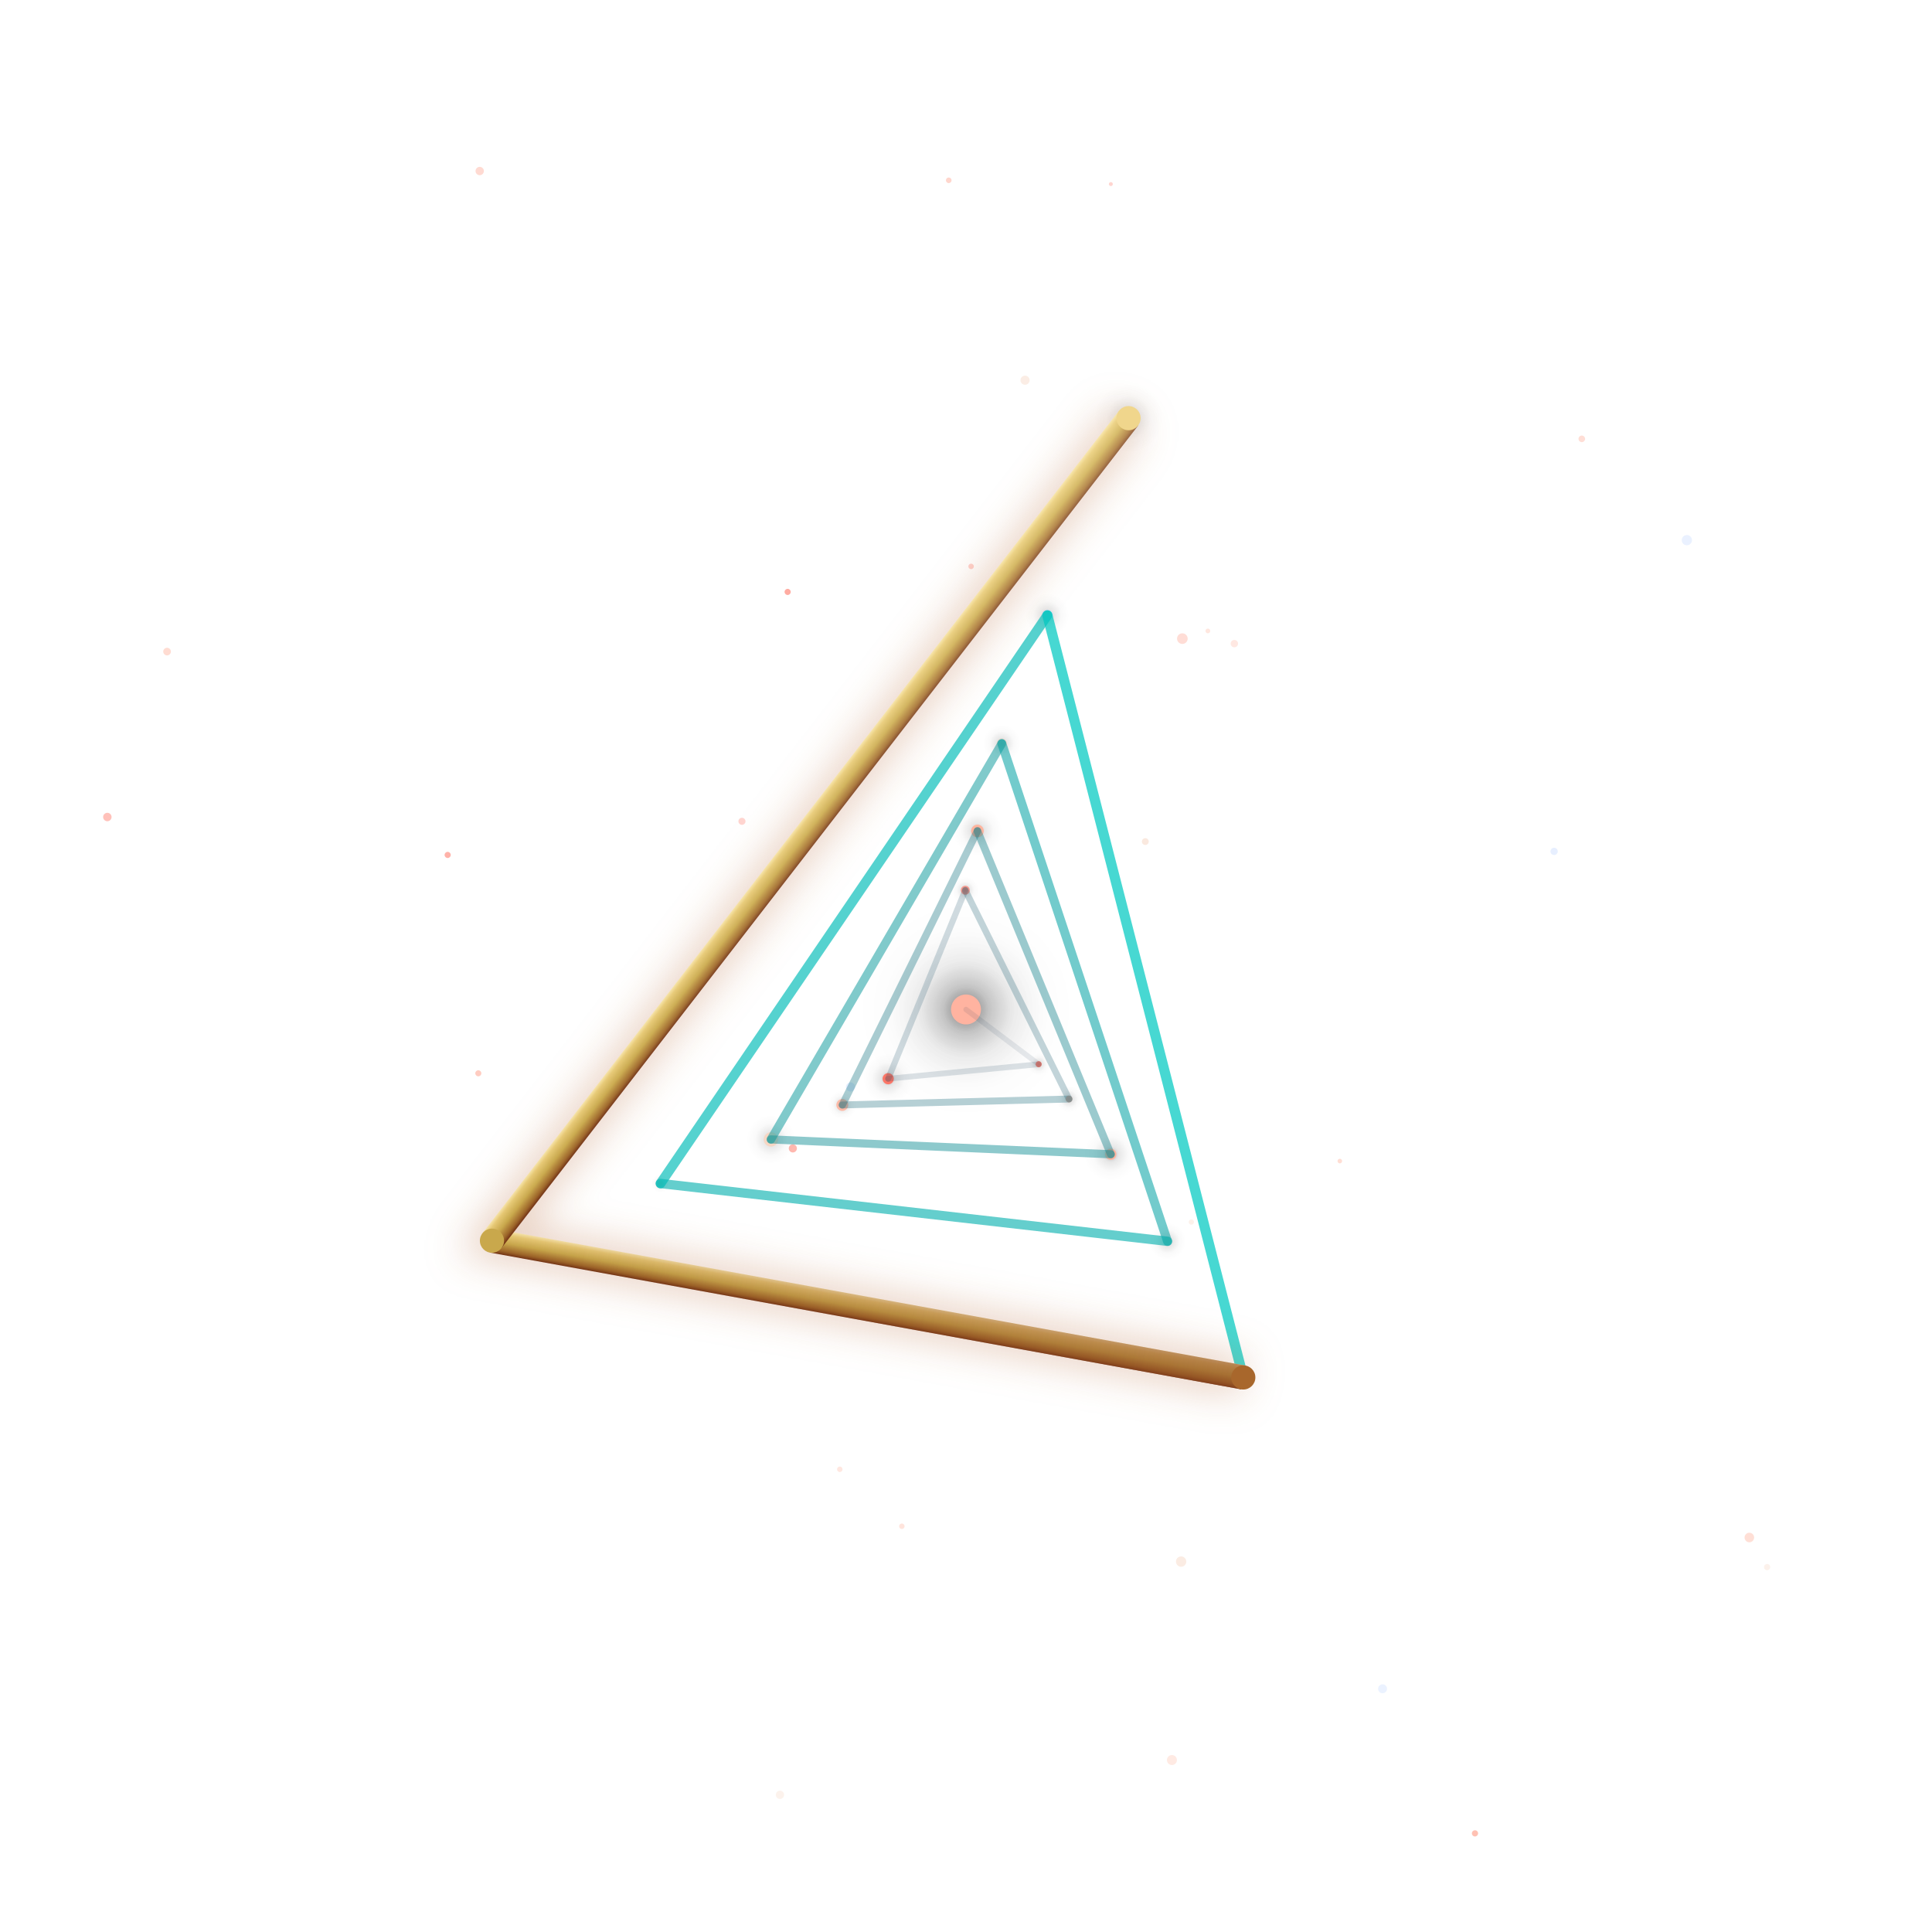
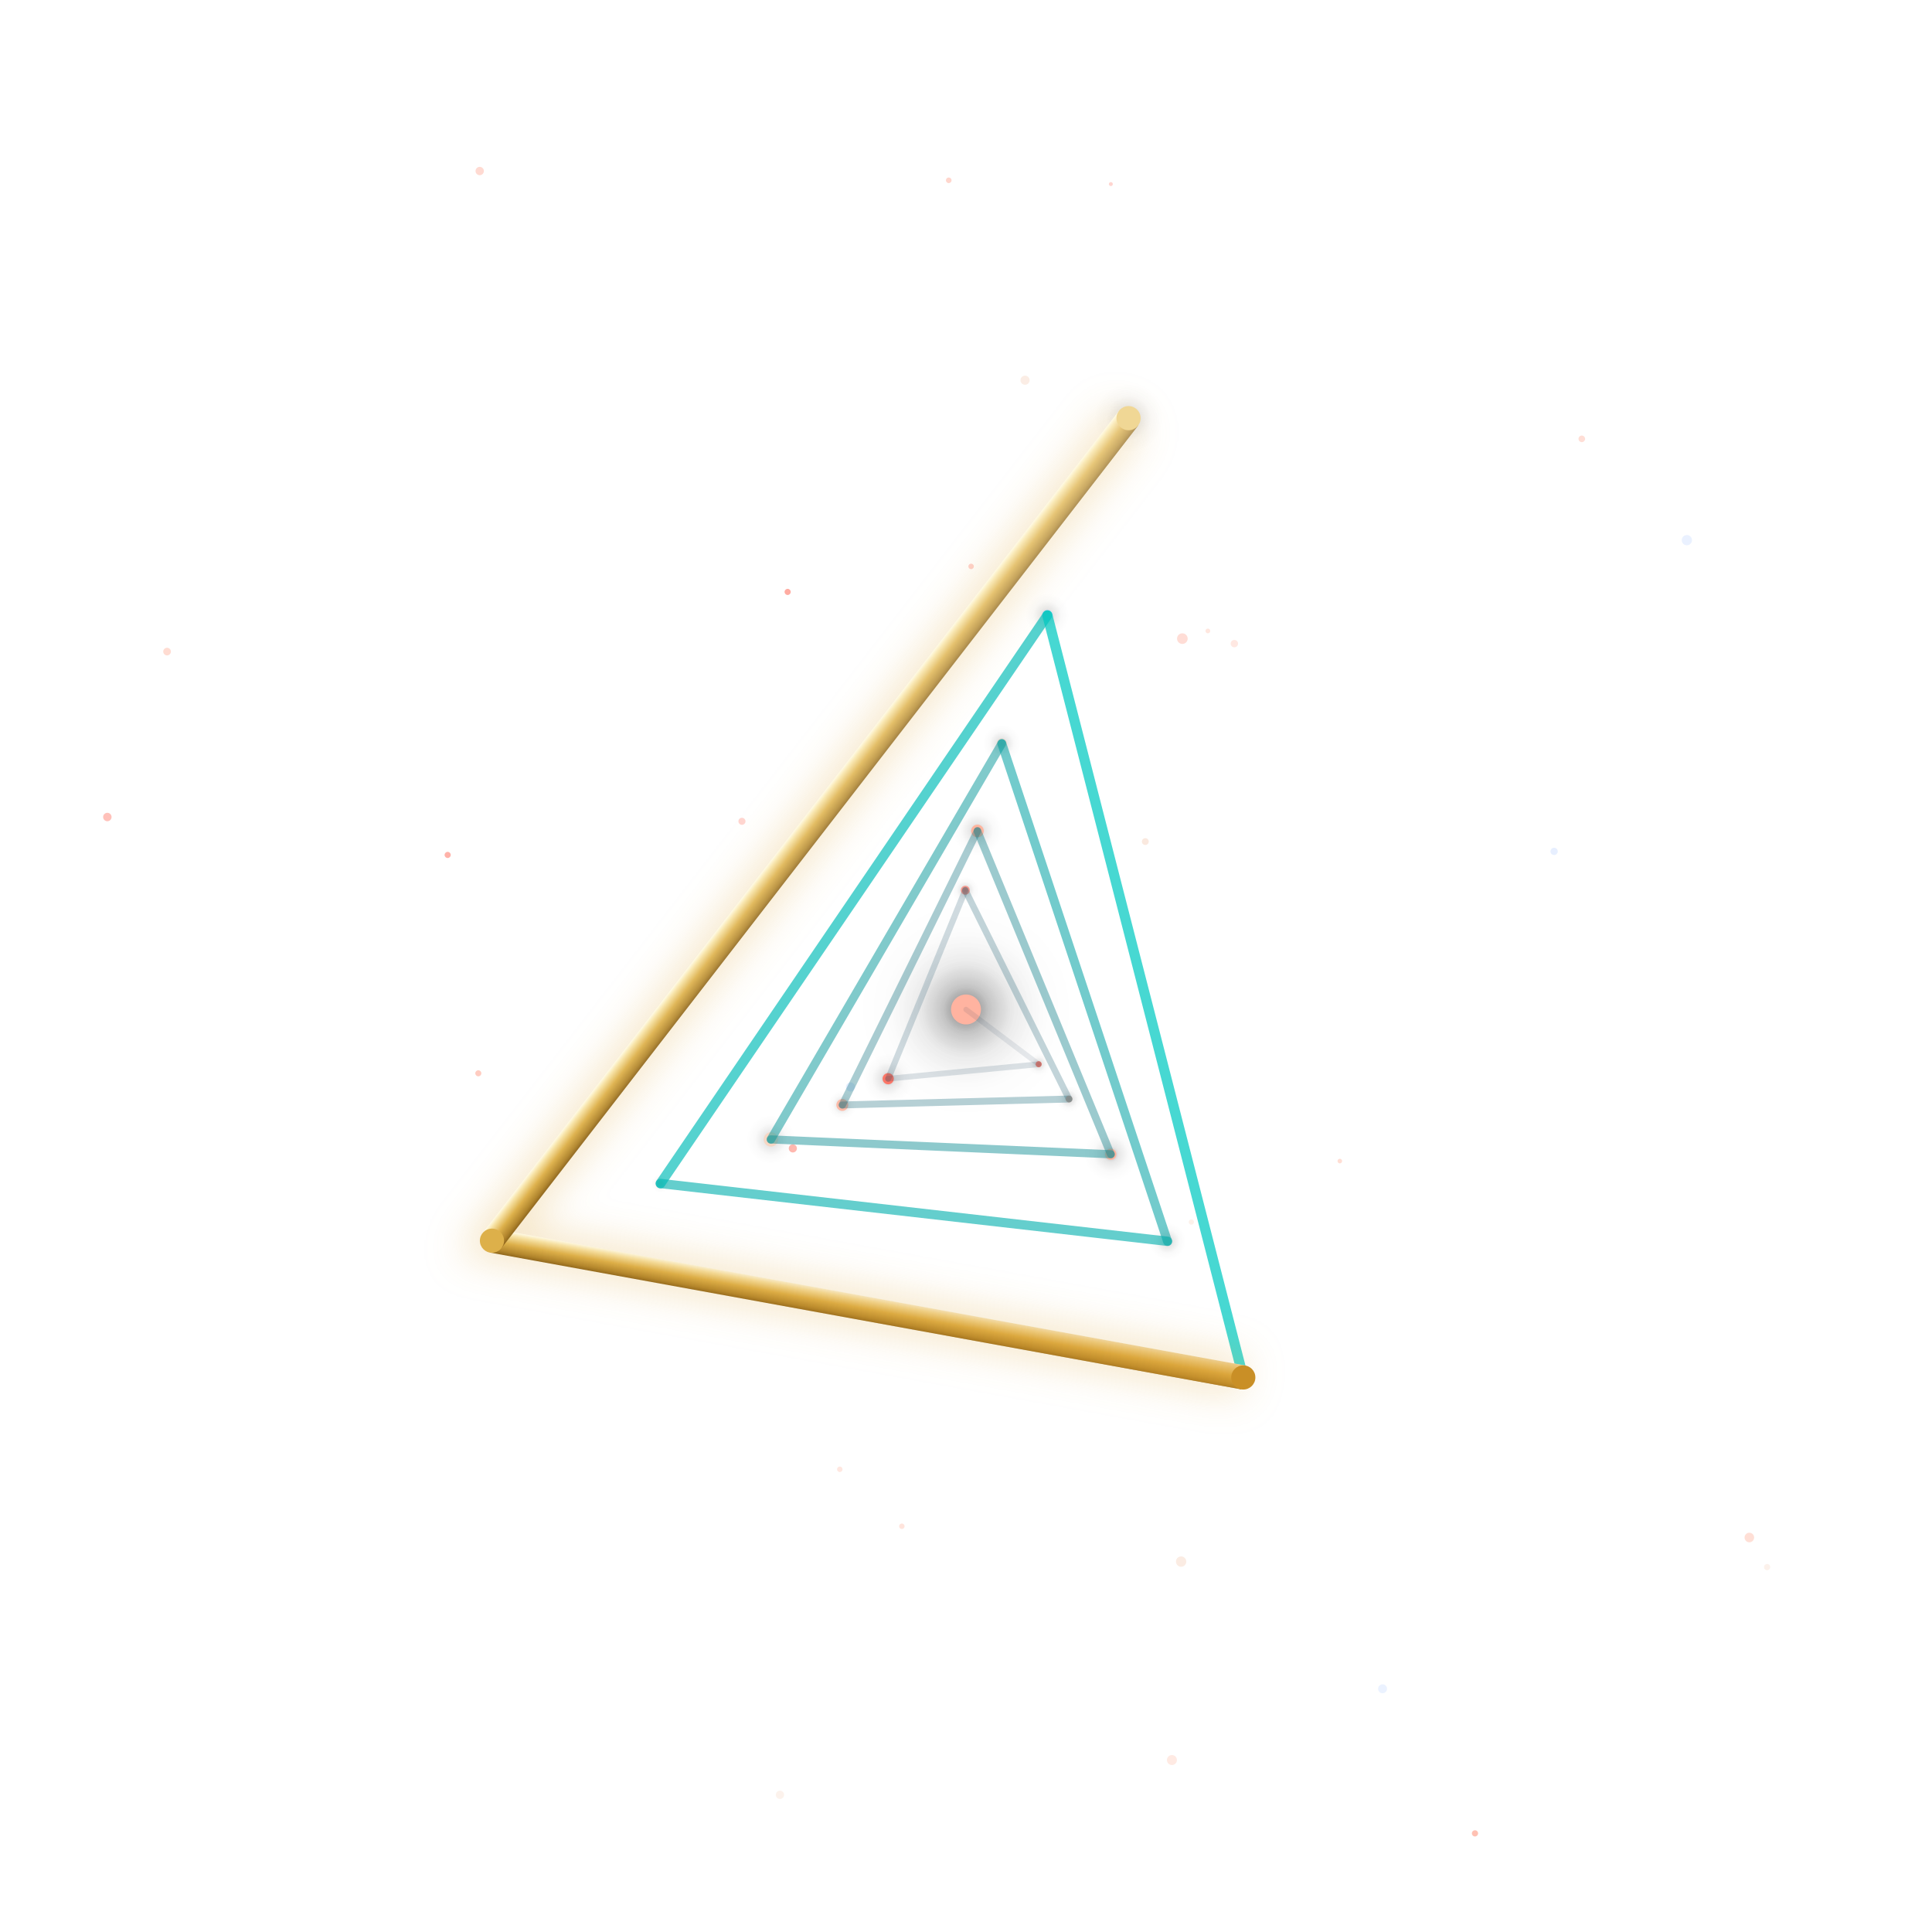
<svg xmlns="http://www.w3.org/2000/svg" viewBox="0 0 800 800" width="800" height="800" role="img" aria-label="Logo: triángulo espiral de conocimiento con nodos en cada vértice y una C final de Christian">
  <defs>
    <radialGradient id="halo-star" cx="50%" cy="50%" r="50%">
      <stop offset="0%" stop-color="currentColor" stop-opacity="0.28" />
      <stop offset="30%" stop-color="currentColor" stop-opacity="0.09" />
      <stop offset="65%" stop-color="currentColor" stop-opacity="0.02" />
      <stop offset="100%" stop-color="currentColor" stop-opacity="0" />
    </radialGradient>
    <radialGradient id="halo-nova" cx="50%" cy="50%" r="50%">
      <stop offset="0%" stop-color="currentColor" stop-opacity="0.16" />
      <stop offset="40%" stop-color="currentColor" stop-opacity="0.05" />
      <stop offset="75%" stop-color="currentColor" stop-opacity="0.01" />
      <stop offset="100%" stop-color="currentColor" stop-opacity="0" />
    </radialGradient>
    <filter id="halo-blur" x="-80%" y="-80%" width="260%" height="260%">
      <feGaussianBlur stdDeviation="8" />
    </filter>
  </defs>
  <defs>
    <linearGradient id="c-perp-1" gradientUnits="userSpaceOnUse" x1="515.71" y1="565.45" x2="513.92" y2="575.29">
-       <stop offset="0%" stop-color="#f6e3a8" />
-       <stop offset="16%" stop-color="#e6c874" />
-       <stop offset="50%" stop-color="#c9a84c" />
-       <stop offset="84%" stop-color="#9c6428" />
-       <stop offset="100%" stop-color="#713114" />
+       <stop offset="0%" stop-color="#fffbe6" />
+       <stop offset="16%" stop-color="#f8e4a8" />
+       <stop offset="50%" stop-color="#ddb04a" />
+       <stop offset="84%" stop-color="#b1852c" />
+       <stop offset="100%" stop-color="#8f661c" />
    </linearGradient>
    <linearGradient id="c-perp-2" gradientUnits="userSpaceOnUse" x1="199.75" y1="510.68" x2="207.66" y2="516.8">
-       <stop offset="0%" stop-color="#f6e3a8" />
-       <stop offset="16%" stop-color="#e6c874" />
-       <stop offset="50%" stop-color="#c9a84c" />
-       <stop offset="84%" stop-color="#9c6428" />
-       <stop offset="100%" stop-color="#713114" />
+       <stop offset="0%" stop-color="#fffbe6" />
+       <stop offset="16%" stop-color="#f8e4a8" />
+       <stop offset="50%" stop-color="#ddb04a" />
+       <stop offset="84%" stop-color="#b1852c" />
+       <stop offset="100%" stop-color="#8f661c" />
    </linearGradient>
    <linearGradient id="c-tint-1" gradientUnits="userSpaceOnUse" x1="515.71" y1="565.45" x2="204.6" y2="508.82">
-       <stop offset="0%" stop-color="#8f4a22" stop-opacity="0.6" />
-       <stop offset="100%" stop-color="#8f4a22" stop-opacity="0" />
+       <stop offset="0%" stop-color="#d99a2b" stop-opacity="0.5" />
+       <stop offset="100%" stop-color="#d99a2b" stop-opacity="0" />
    </linearGradient>
    <linearGradient id="c-tint-2" gradientUnits="userSpaceOnUse" x1="199.75" y1="510.68" x2="463.36" y2="170.09">
-       <stop offset="0%" stop-color="#fff3c0" stop-opacity="0" />
-       <stop offset="100%" stop-color="#fff3c0" stop-opacity="0.28" />
+       <stop offset="0%" stop-color="#fffbe6" stop-opacity="0" />
+       <stop offset="100%" stop-color="#fffbe6" stop-opacity="0.32" />
    </linearGradient>
  </defs>
  <g id="logo-background" data-name="Background">
    <circle cx="326.15" cy="245.1" r="1.275" fill="#ff6f5e" opacity="0.575" />
    <circle cx="373.44" cy="631.99" r="1.135" fill="#ffb49e" opacity="0.356" />
    <circle cx="69.18" cy="269.81" r="1.583" fill="#ffb49e" opacity="0.466" />
    <circle cx="485.27" cy="728.79" r="2.067" fill="#ffb49e" opacity="0.289" />
    <circle cx="724.37" cy="636.65" r="1.982" fill="#ffb49e" opacity="0.425" />
    <circle cx="424.45" cy="157.44" r="1.892" fill="#f6d7c4" opacity="0.445" />
    <circle cx="328.3" cy="475.53" r="1.684" fill="#ff6f5e" opacity="0.494" />
    <circle cx="198.06" cy="444.43" r="1.256" fill="#ff8a70" opacity="0.435" />
    <circle cx="554.79" cy="480.78" r="0.95" fill="#ffb49e" opacity="0.439" />
    <circle cx="322.96" cy="743.2" r="1.716" fill="#f6d7c4" opacity="0.315" />
    <circle cx="459.98" cy="76.22" r="0.821" fill="#ff6f5e" opacity="0.291" />
    <circle cx="610.76" cy="759.16" r="1.285" fill="#ff8a70" opacity="0.528" />
    <circle cx="307.23" cy="340.09" r="1.463" fill="#ff6f5e" opacity="0.291" />
    <circle cx="392.85" cy="74.66" r="1.162" fill="#ff8a70" opacity="0.35" />
    <circle cx="352.18" cy="450.09" r="1.896" fill="#cfe0ff" opacity="0.536" />
    <circle cx="185.37" cy="354.01" r="1.275" fill="#ff6f5e" opacity="0.533" />
    <circle cx="347.74" cy="608.4" r="1.139" fill="#ffb49e" opacity="0.318" />
    <circle cx="474.25" cy="348.48" r="1.418" fill="#f6d7c4" opacity="0.546" />
    <circle cx="489.08" cy="646.62" r="2.143" fill="#f6d7c4" opacity="0.472" />
    <circle cx="500.15" cy="261.26" r="0.983" fill="#ffb49e" opacity="0.325" />
    <circle cx="198.64" cy="70.82" r="1.73" fill="#ff8a70" opacity="0.317" />
    <circle cx="643.53" cy="352.54" r="1.507" fill="#cfe0ff" opacity="0.509" />
    <circle cx="511.12" cy="266.51" r="1.531" fill="#ffb49e" opacity="0.302" />
    <circle cx="489.59" cy="264.44" r="2.199" fill="#ff8a70" opacity="0.29" />
    <circle cx="698.49" cy="223.67" r="2.122" fill="#cfe0ff" opacity="0.446" />
    <circle cx="493.32" cy="506.02" r="1.087" fill="#f6d7c4" opacity="0.355" />
    <circle cx="654.99" cy="181.72" r="1.364" fill="#ff8a70" opacity="0.288" />
    <circle cx="44.45" cy="338.31" r="1.748" fill="#ff6f5e" opacity="0.427" />
    <circle cx="402.12" cy="234.54" r="1.137" fill="#ff6f5e" opacity="0.324" />
    <circle cx="572.49" cy="699.29" r="1.85" fill="#cfe0ff" opacity="0.413" />
    <circle cx="313.64" cy="375.46" r="1.481" fill="#ff6f5e" opacity="0.456" />
    <circle cx="731.72" cy="648.9" r="1.289" fill="#f6d7c4" opacity="0.344" />
  </g>
  <g id="logo-star-0" data-name="star 0">
    <circle cx="400" cy="418" r="44.8" fill="url(#halo-nova)" color="#ffb3a0" />
    <circle cx="400" cy="418" r="26.6" fill="url(#halo-nova)" color="#ffb3a0" />
    <circle cx="400" cy="418" r="31" fill="url(#halo-star)" color="#ffb3a0" />
    <circle cx="400" cy="418" r="6.2" fill="#ffb3a0" opacity="1" />
  </g>
  <g id="logo-star-1" data-name="star 1">
    <circle cx="430.1" cy="440.68" r="4.55" fill="url(#halo-star)" color="#ff6f5e" />
    <circle cx="430.1" cy="440.68" r="1.27" fill="#ff6f5e" opacity="0.79" />
  </g>
  <g id="logo-star-2" data-name="star 2">
    <circle cx="367.77" cy="446.68" r="10.42" fill="url(#halo-star)" color="#ff6f5e" />
    <circle cx="367.77" cy="446.68" r="2.32" fill="#ff6f5e" opacity="0.92" />
  </g>
  <g id="logo-star-3" data-name="star 3">
    <circle cx="399.71" cy="368.62" r="5.58" fill="url(#halo-star)" color="#ff6f5e" />
    <circle cx="399.71" cy="368.62" r="1.86" fill="#ff6f5e" opacity="0.64" />
  </g>
  <g id="logo-star-4" data-name="star 4">
    <circle cx="442.66" cy="455.09" r="5.51" fill="url(#halo-star)" color="#ffb49e" />
    <circle cx="442.66" cy="455.09" r="1.41" fill="#ffb49e" opacity="0.76" />
  </g>
  <g id="logo-star-5" data-name="star 5">
    <circle cx="348.78" cy="457.54" r="5.95" fill="url(#halo-star)" color="#ffb49e" />
    <circle cx="348.78" cy="457.54" r="2.46" fill="#ffb49e" opacity="0.89" />
  </g>
  <g id="logo-star-6" data-name="star 6">
    <circle cx="404.74" cy="344.08" r="10.23" fill="url(#halo-star)" color="#ffb49e" />
    <circle cx="404.74" cy="344.08" r="2.61" fill="#ffb49e" opacity="1" />
  </g>
  <g id="logo-star-7" data-name="star 7">
    <circle cx="459.96" cy="477.96" r="11.07" fill="url(#halo-star)" color="#ffb49e" />
    <circle cx="459.96" cy="477.96" r="2.32" fill="#ffb49e" opacity="1" />
  </g>
  <g id="logo-star-8" data-name="star 8">
    <circle cx="319.22" cy="471.81" r="10.07" fill="url(#halo-star)" color="#f6d7c4" />
    <circle cx="319.22" cy="471.81" r="2.97" fill="#f6d7c4" opacity="1" />
  </g>
  <g id="logo-star-9" data-name="star 9">
    <circle cx="414.82" cy="307.88" r="7.81" fill="url(#halo-star)" color="#f6d7c4" />
    <circle cx="414.82" cy="307.88" r="2.14" fill="#f6d7c4" opacity="0.58" />
  </g>
  <g id="logo-star-10" data-name="star 10">
    <circle cx="483.44" cy="513.99" r="7.66" fill="url(#halo-star)" color="#f6d7c4" />
    <circle cx="483.44" cy="513.99" r="1.68" fill="#f6d7c4" opacity="0.7" />
  </g>
  <g id="logo-star-11" data-name="star 11">
    <circle cx="273.49" cy="490.06" r="3.78" fill="url(#halo-star)" color="#f6d7c4" />
    <circle cx="273.49" cy="490.06" r="1.23" fill="#f6d7c4" opacity="0.82" />
  </g>
  <g id="logo-star-12" data-name="star 12">
    <circle cx="433.7" cy="254.78" r="9.03" fill="url(#halo-star)" color="#cfe0ff" />
    <circle cx="433.7" cy="254.78" r="2.27" fill="#cfe0ff" opacity="0.95" />
  </g>
  <g id="logo-star-13" data-name="star 13">
    <circle cx="514.82" cy="570.37" r="4.53" fill="url(#halo-star)" color="#cfe0ff" />
    <circle cx="514.82" cy="570.37" r="1.82" fill="#cfe0ff" opacity="0.67" />
  </g>
  <g id="logo-star-14" data-name="star 14">
    <circle cx="203.71" cy="513.74" r="4.62" fill="url(#halo-star)" color="#cfe0ff" />
    <circle cx="203.71" cy="513.74" r="1.36" fill="#cfe0ff" opacity="0.79" />
  </g>
  <g id="logo-star-15" data-name="star 15">
    <circle cx="467.31" cy="173.15" r="14.23" fill="url(#halo-star)" color="#cfe0ff" />
    <circle cx="467.31" cy="173.15" r="2.95" fill="#cfe0ff" opacity="1" />
  </g>
  <g id="logo-spiral" data-name="Spiral" stroke-linecap="round" fill="none">
    <line x1="400" y1="418" x2="430.1" y2="440.68" stroke="rgb(22,50,79)" stroke-width="2.2" opacity="0.1" />
    <line x1="430.1" y1="440.68" x2="367.77" y2="446.68" stroke="rgb(20,63,88)" stroke-width="2.367" opacity="0.152" />
    <line x1="367.77" y1="446.68" x2="399.71" y2="368.62" stroke="rgb(18,75,98)" stroke-width="2.533" opacity="0.203" />
    <line x1="399.71" y1="368.62" x2="442.66" y2="455.09" stroke="rgb(17,88,107)" stroke-width="2.7" opacity="0.255" />
    <line x1="442.66" y1="455.09" x2="348.78" y2="457.54" stroke="rgb(15,100,117)" stroke-width="2.867" opacity="0.307" />
    <line x1="348.78" y1="457.54" x2="404.74" y2="344.08" stroke="rgb(13,113,126)" stroke-width="3.033" opacity="0.358" />
    <line x1="404.74" y1="344.08" x2="459.96" y2="477.96" stroke="rgb(11,126,136)" stroke-width="3.2" opacity="0.41" />
    <line x1="459.96" y1="477.96" x2="319.22" y2="471.81" stroke="rgb(9,138,145)" stroke-width="3.367" opacity="0.462" />
    <line x1="319.22" y1="471.81" x2="414.82" y2="307.88" stroke="rgb(7,151,154)" stroke-width="3.533" opacity="0.513" />
    <line x1="414.82" y1="307.88" x2="483.44" y2="513.99" stroke="rgb(6,163,164)" stroke-width="3.7" opacity="0.565" />
    <line x1="483.44" y1="513.99" x2="273.49" y2="490.06" stroke="rgb(4,176,173)" stroke-width="3.867" opacity="0.617" />
    <line x1="273.49" y1="490.06" x2="433.7" y2="254.78" stroke="rgb(2,188,183)" stroke-width="4.033" opacity="0.668" />
    <line x1="433.7" y1="254.78" x2="514.82" y2="570.37" stroke="rgb(0,201,192)" stroke-width="4.2" opacity="0.72" />
  </g>
-   <path d="M 514.818 570.368 L 203.708 513.738 L 467.315 173.146" stroke="#b05a28" stroke-width="16" opacity="0.28" fill="none" filter="url(#halo-blur)" />
+   <path d="M 514.818 570.368 L 203.708 513.738 L 467.315 173.146" stroke="#dfa637" stroke-width="16" opacity="0.28" fill="none" filter="url(#halo-blur)" />
  <g id="logo-c-triespiral" data-name="C TriSpiral">
    <path d="M 515.713 565.449 L 204.603 508.819 L 202.812 518.657 L 513.922 575.287 Z" fill="url(#c-perp-1)" />
    <path d="M 199.754 510.678 L 463.361 170.086 L 471.269 176.207 L 207.662 516.798 Z" fill="url(#c-perp-2)" />
    <path d="M 515.713 565.449 L 204.603 508.819 L 202.812 518.657 L 513.922 575.287 Z" fill="url(#c-tint-1)" />
    <path d="M 199.754 510.678 L 463.361 170.086 L 471.269 176.207 L 207.662 516.798 Z" fill="url(#c-tint-2)" />
-     <circle cx="514.82" cy="570.37" r="5" fill="#a8672c" />
-     <circle cx="203.71" cy="513.74" r="5" fill="#c9a84c" />
-     <circle cx="467.31" cy="173.15" r="5" fill="#f0d68c" />
+     <circle cx="514.82" cy="570.37" r="5" fill="#c98f26" />
+     <circle cx="203.71" cy="513.74" r="5" fill="#ddb04a" />
+     <circle cx="467.31" cy="173.15" r="5" fill="#f0d795" />
  </g>
</svg>
